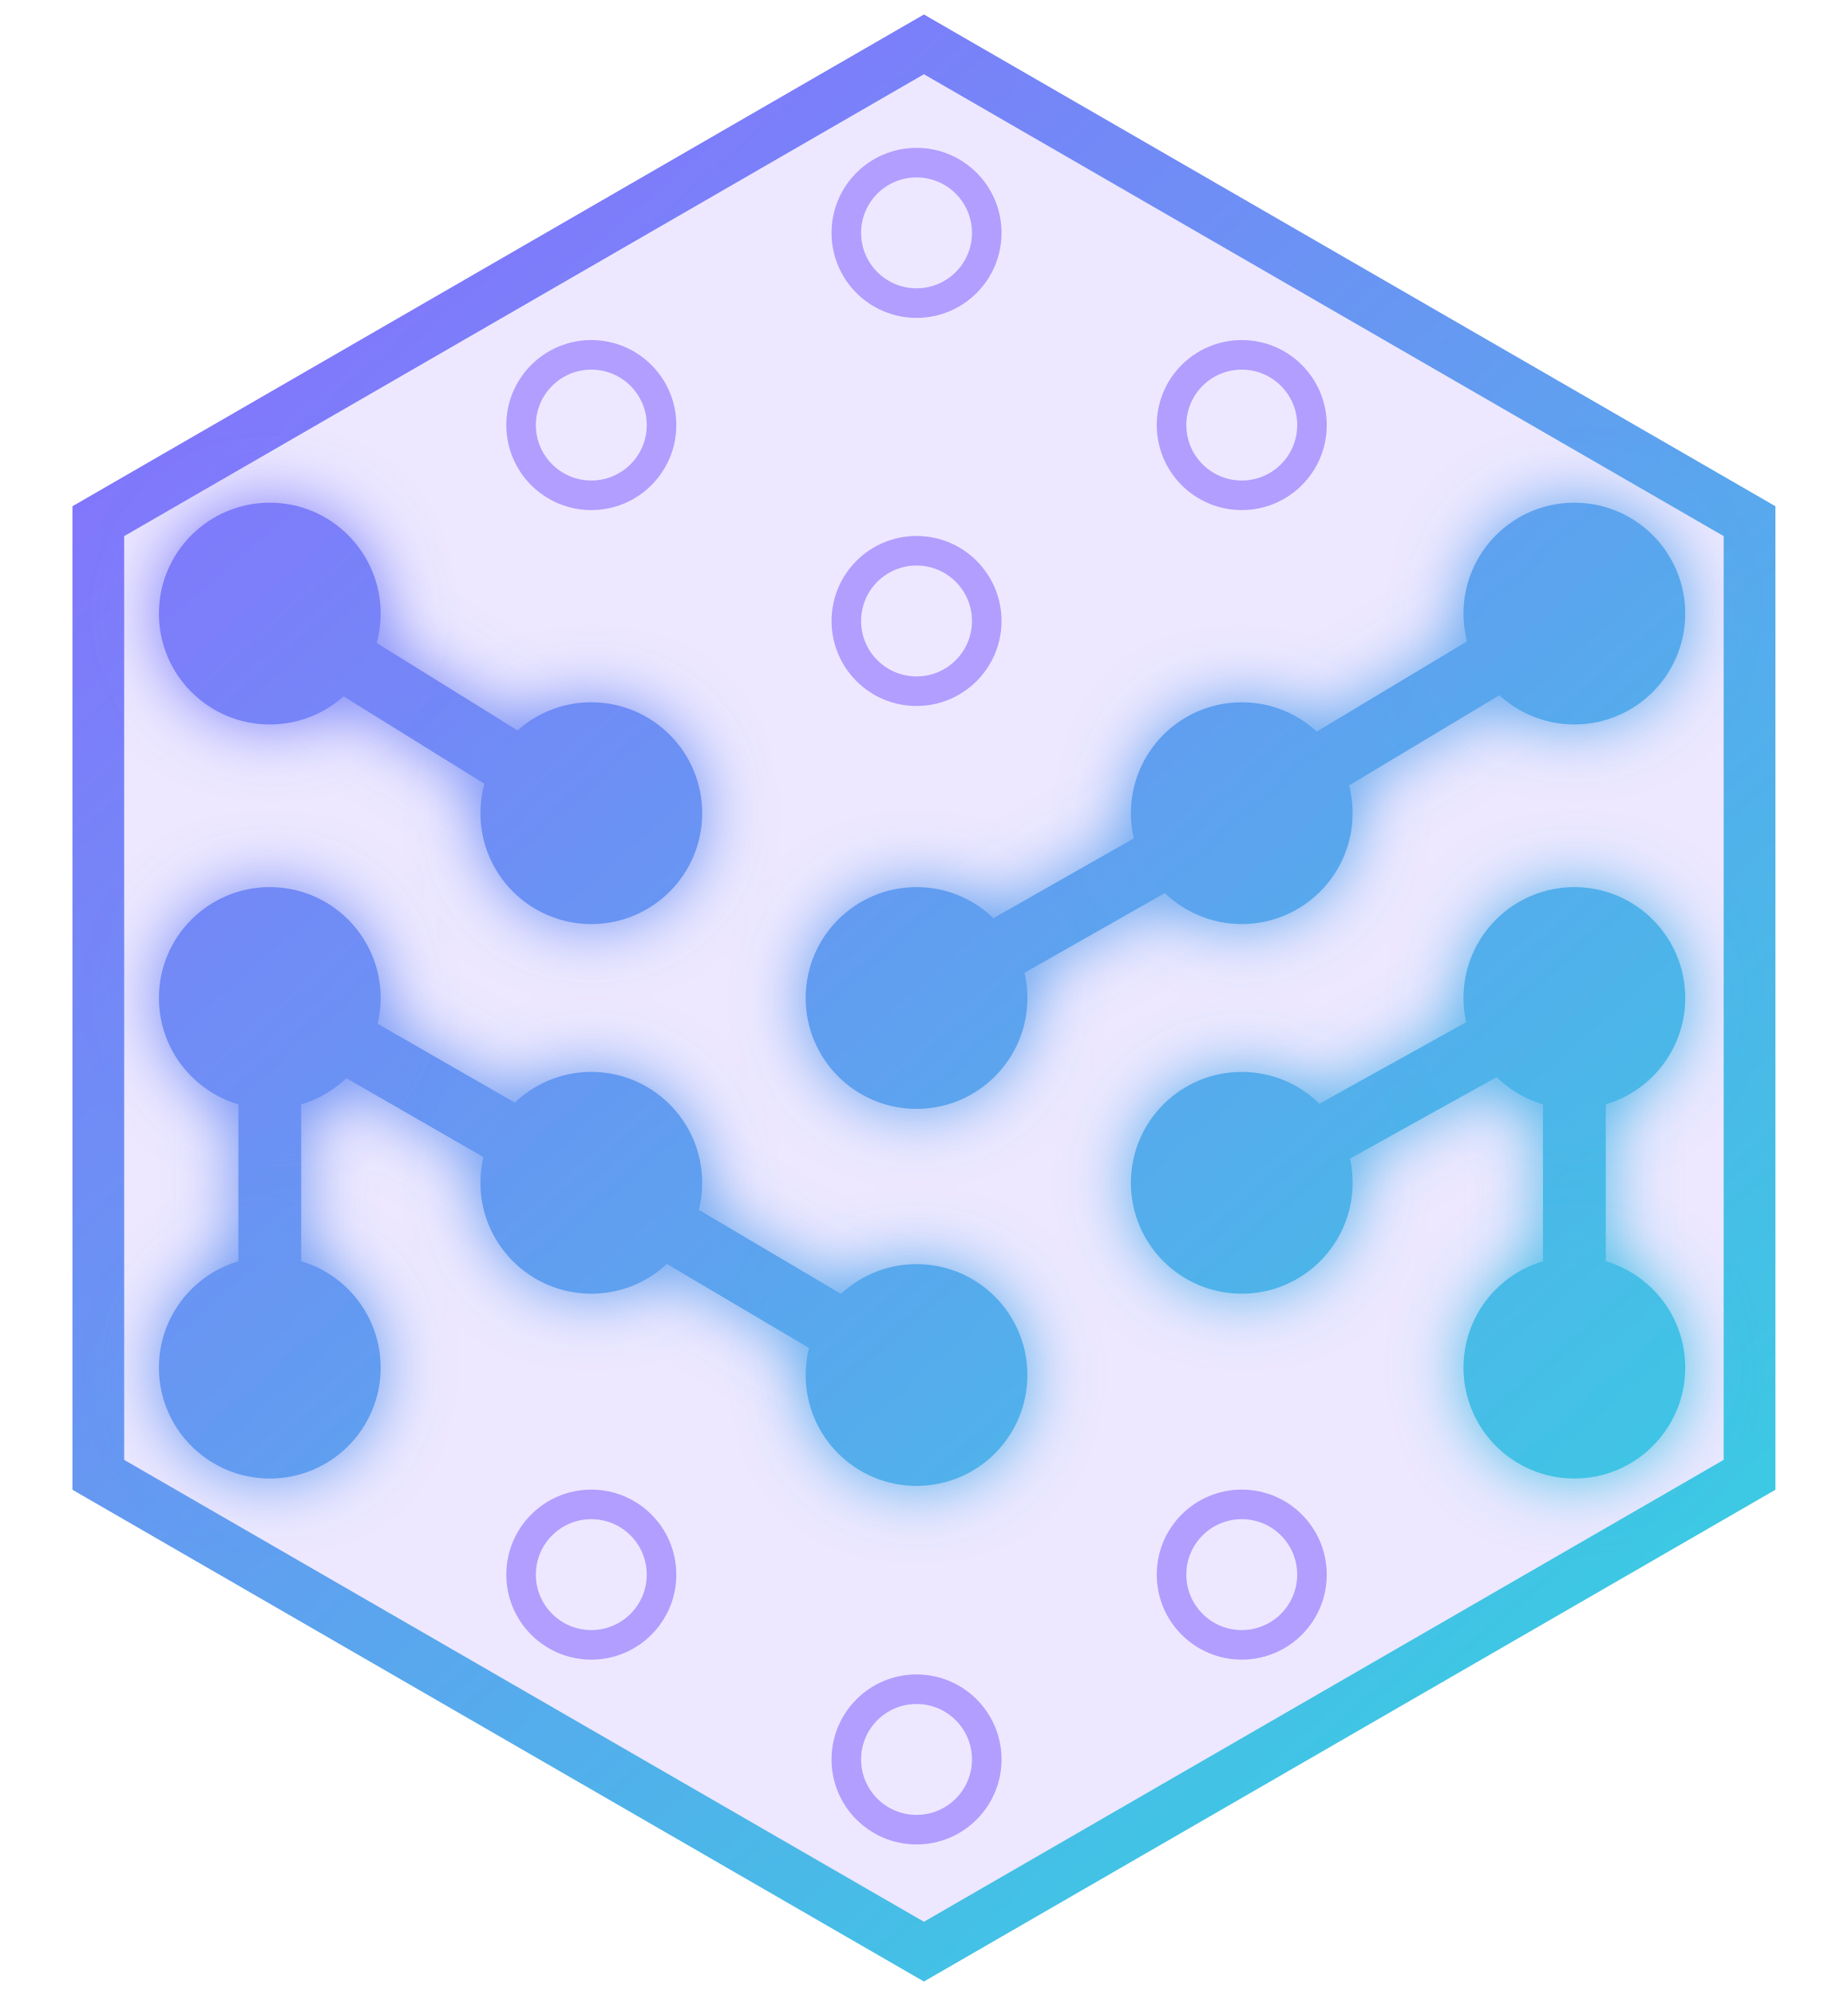
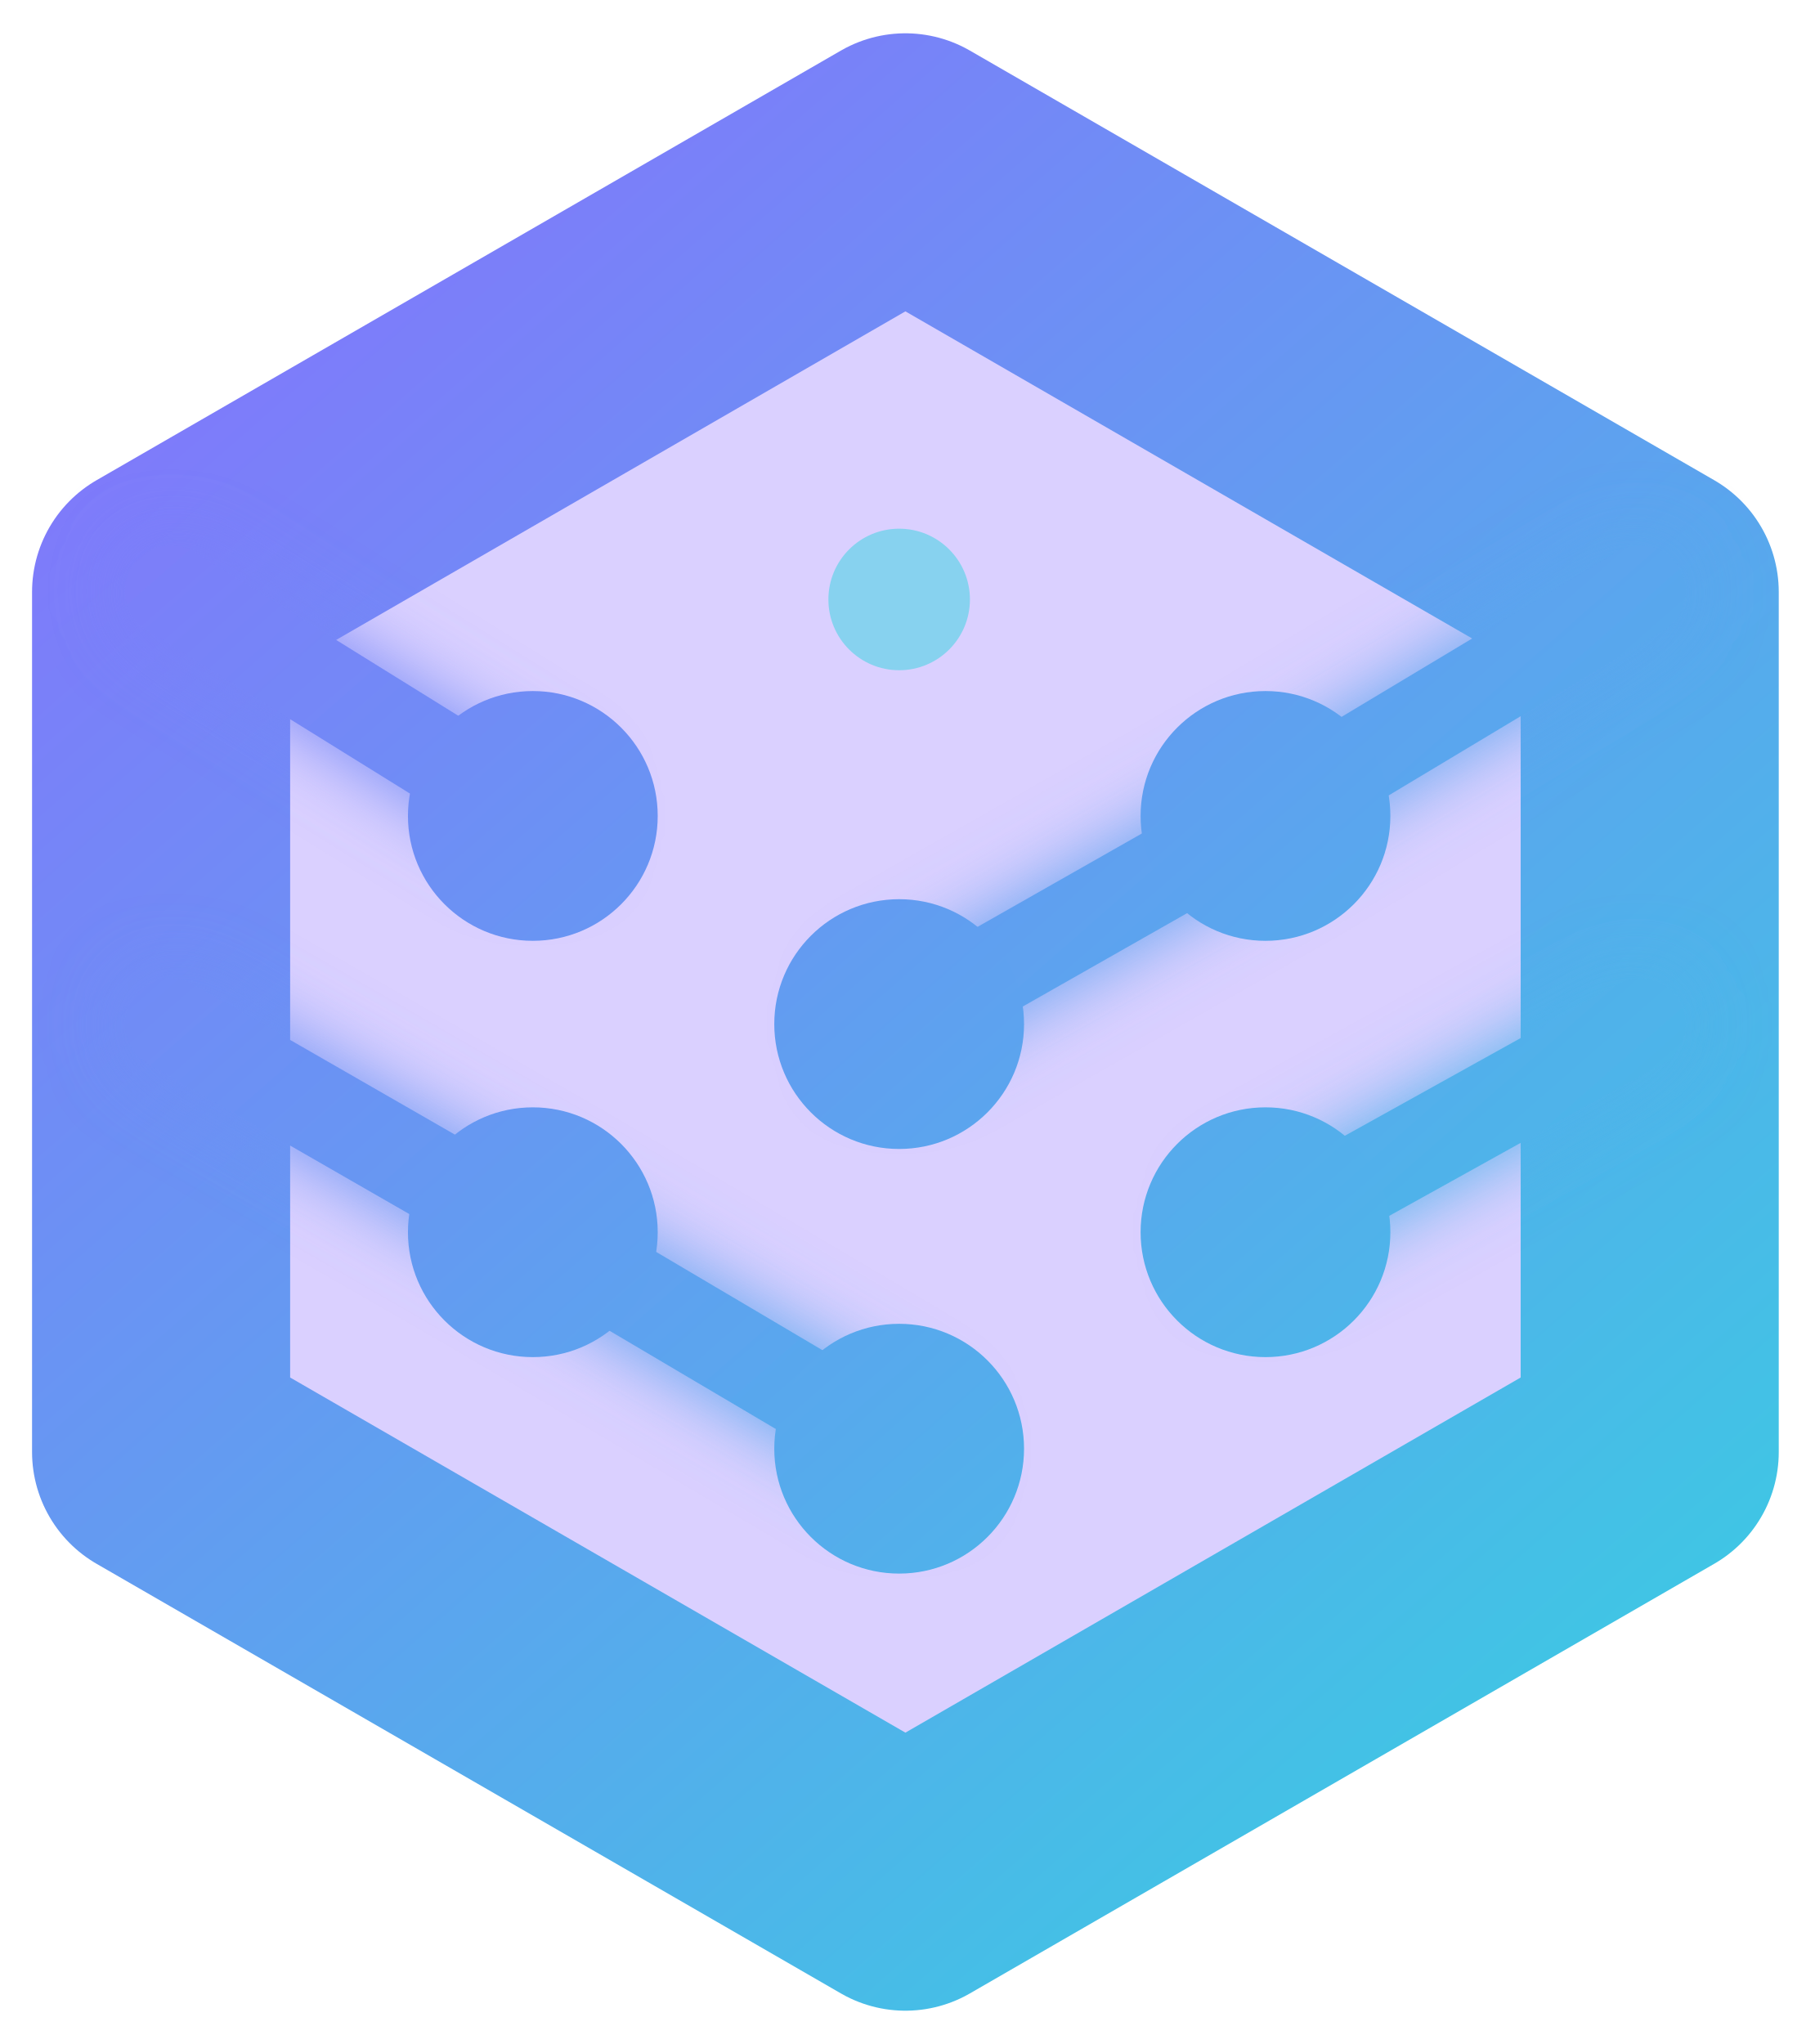
- <svg xmlns="http://www.w3.org/2000/svg" viewBox="-40 -30 500 540">
+ <svg xmlns="http://www.w3.org/2000/svg" viewBox="-8 -6 436 491">
  <defs>
-     <linearGradient id="mg" gradientUnits="userSpaceOnUse" x1="0" y1="0" x2="420" y2="480">
+     <linearGradient id="lg" gradientUnits="userSpaceOnUse" x1="0" y1="0" x2="420" y2="480">
      <stop offset="0" stop-color="#8b6cff" />
      <stop offset="1" stop-color="#33d4e0" />
    </linearGradient>
-     <filter id="mglow" x="-30%" y="-30%" width="160%" height="160%">
+     <filter id="lf" x="-40%" y="-40%" width="180%" height="180%">
      <feGaussianBlur stdDeviation="9" result="b" />
      <feMerge>
        <feMergeNode in="b" />
        <feMergeNode in="SourceGraphic" />
      </feMerge>
    </filter>
  </defs>
-   <polygon points="210.0,-18.0 433.4,111.0 433.4,369.0 210.0,498.0 -13.4,369.0 -13.4,111.0" fill="rgba(139,108,255,.16)" stroke="url(#mg)" stroke-width="14" />
-   <g stroke="url(#mg)" stroke-width="17" stroke-linecap="round" filter="url(#mglow)">
+   <polygon points="209.5,33.0 388.3,136.2 388.3,342.8 209.5,446.0 30.7,342.8 30.7,136.2" fill="rgba(139,108,255,.32)" stroke="url(#lg)" stroke-width="62" stroke-linejoin="round" />
+   <g stroke="url(#lg)" stroke-width="22" stroke-linecap="round" filter="url(#lf)">
    <line x1="33" y1="136" x2="120" y2="190" />
    <line x1="33" y1="240" x2="120" y2="290" />
    <line x1="120" y1="290" x2="208" y2="342" />
-     <line x1="33" y1="240" x2="33" y2="340" />
    <line x1="208" y1="240" x2="296" y2="190" />
    <line x1="296" y1="190" x2="386" y2="136" />
    <line x1="296" y1="290" x2="386" y2="240" />
-     <line x1="386" y1="240" x2="386" y2="340" />
  </g>
-   <circle cx="208" cy="33" r="19" fill="none" stroke="#8b6cff" stroke-width="8" opacity=".6" />
-   <circle cx="120" cy="85" r="19" fill="none" stroke="#8b6cff" stroke-width="8" opacity=".6" />
-   <circle cx="296" cy="85" r="19" fill="none" stroke="#8b6cff" stroke-width="8" opacity=".6" />
-   <circle cx="208" cy="138" r="19" fill="none" stroke="#8b6cff" stroke-width="8" opacity=".6" />
-   <circle cx="120" cy="396" r="19" fill="none" stroke="#8b6cff" stroke-width="8" opacity=".6" />
-   <circle cx="296" cy="396" r="19" fill="none" stroke="#8b6cff" stroke-width="8" opacity=".6" />
-   <circle cx="208" cy="446" r="19" fill="none" stroke="#8b6cff" stroke-width="8" opacity=".6" />
-   <g filter="url(#mglow)">
-     <circle cx="33" cy="136" r="30" fill="url(#mg)" />
-     <circle cx="120" cy="190" r="30" fill="url(#mg)" />
-     <circle cx="33" cy="240" r="30" fill="url(#mg)" />
-     <circle cx="120" cy="290" r="30" fill="url(#mg)" />
-     <circle cx="33" cy="340" r="30" fill="url(#mg)" />
-     <circle cx="208" cy="342" r="30" fill="url(#mg)" />
-     <circle cx="208" cy="240" r="30" fill="url(#mg)" />
-     <circle cx="296" cy="190" r="30" fill="url(#mg)" />
-     <circle cx="386" cy="136" r="30" fill="url(#mg)" />
-     <circle cx="386" cy="240" r="30" fill="url(#mg)" />
-     <circle cx="296" cy="290" r="30" fill="url(#mg)" />
-     <circle cx="386" cy="340" r="30" fill="url(#mg)" />
-   </g>
+   <circle cx="120" cy="190" r="30" fill="url(#lg)" />
+   <circle cx="120" cy="290" r="30" fill="url(#lg)" />
+   <circle cx="208" cy="342" r="30" fill="url(#lg)" />
+   <circle cx="208" cy="240" r="30" fill="url(#lg)" />
+   <circle cx="296" cy="190" r="30" fill="url(#lg)" />
+   <circle cx="296" cy="290" r="30" fill="url(#lg)" />
+   <circle cx="208" cy="138" r="17" fill="#33d4e0" opacity=".5" />
</svg>
